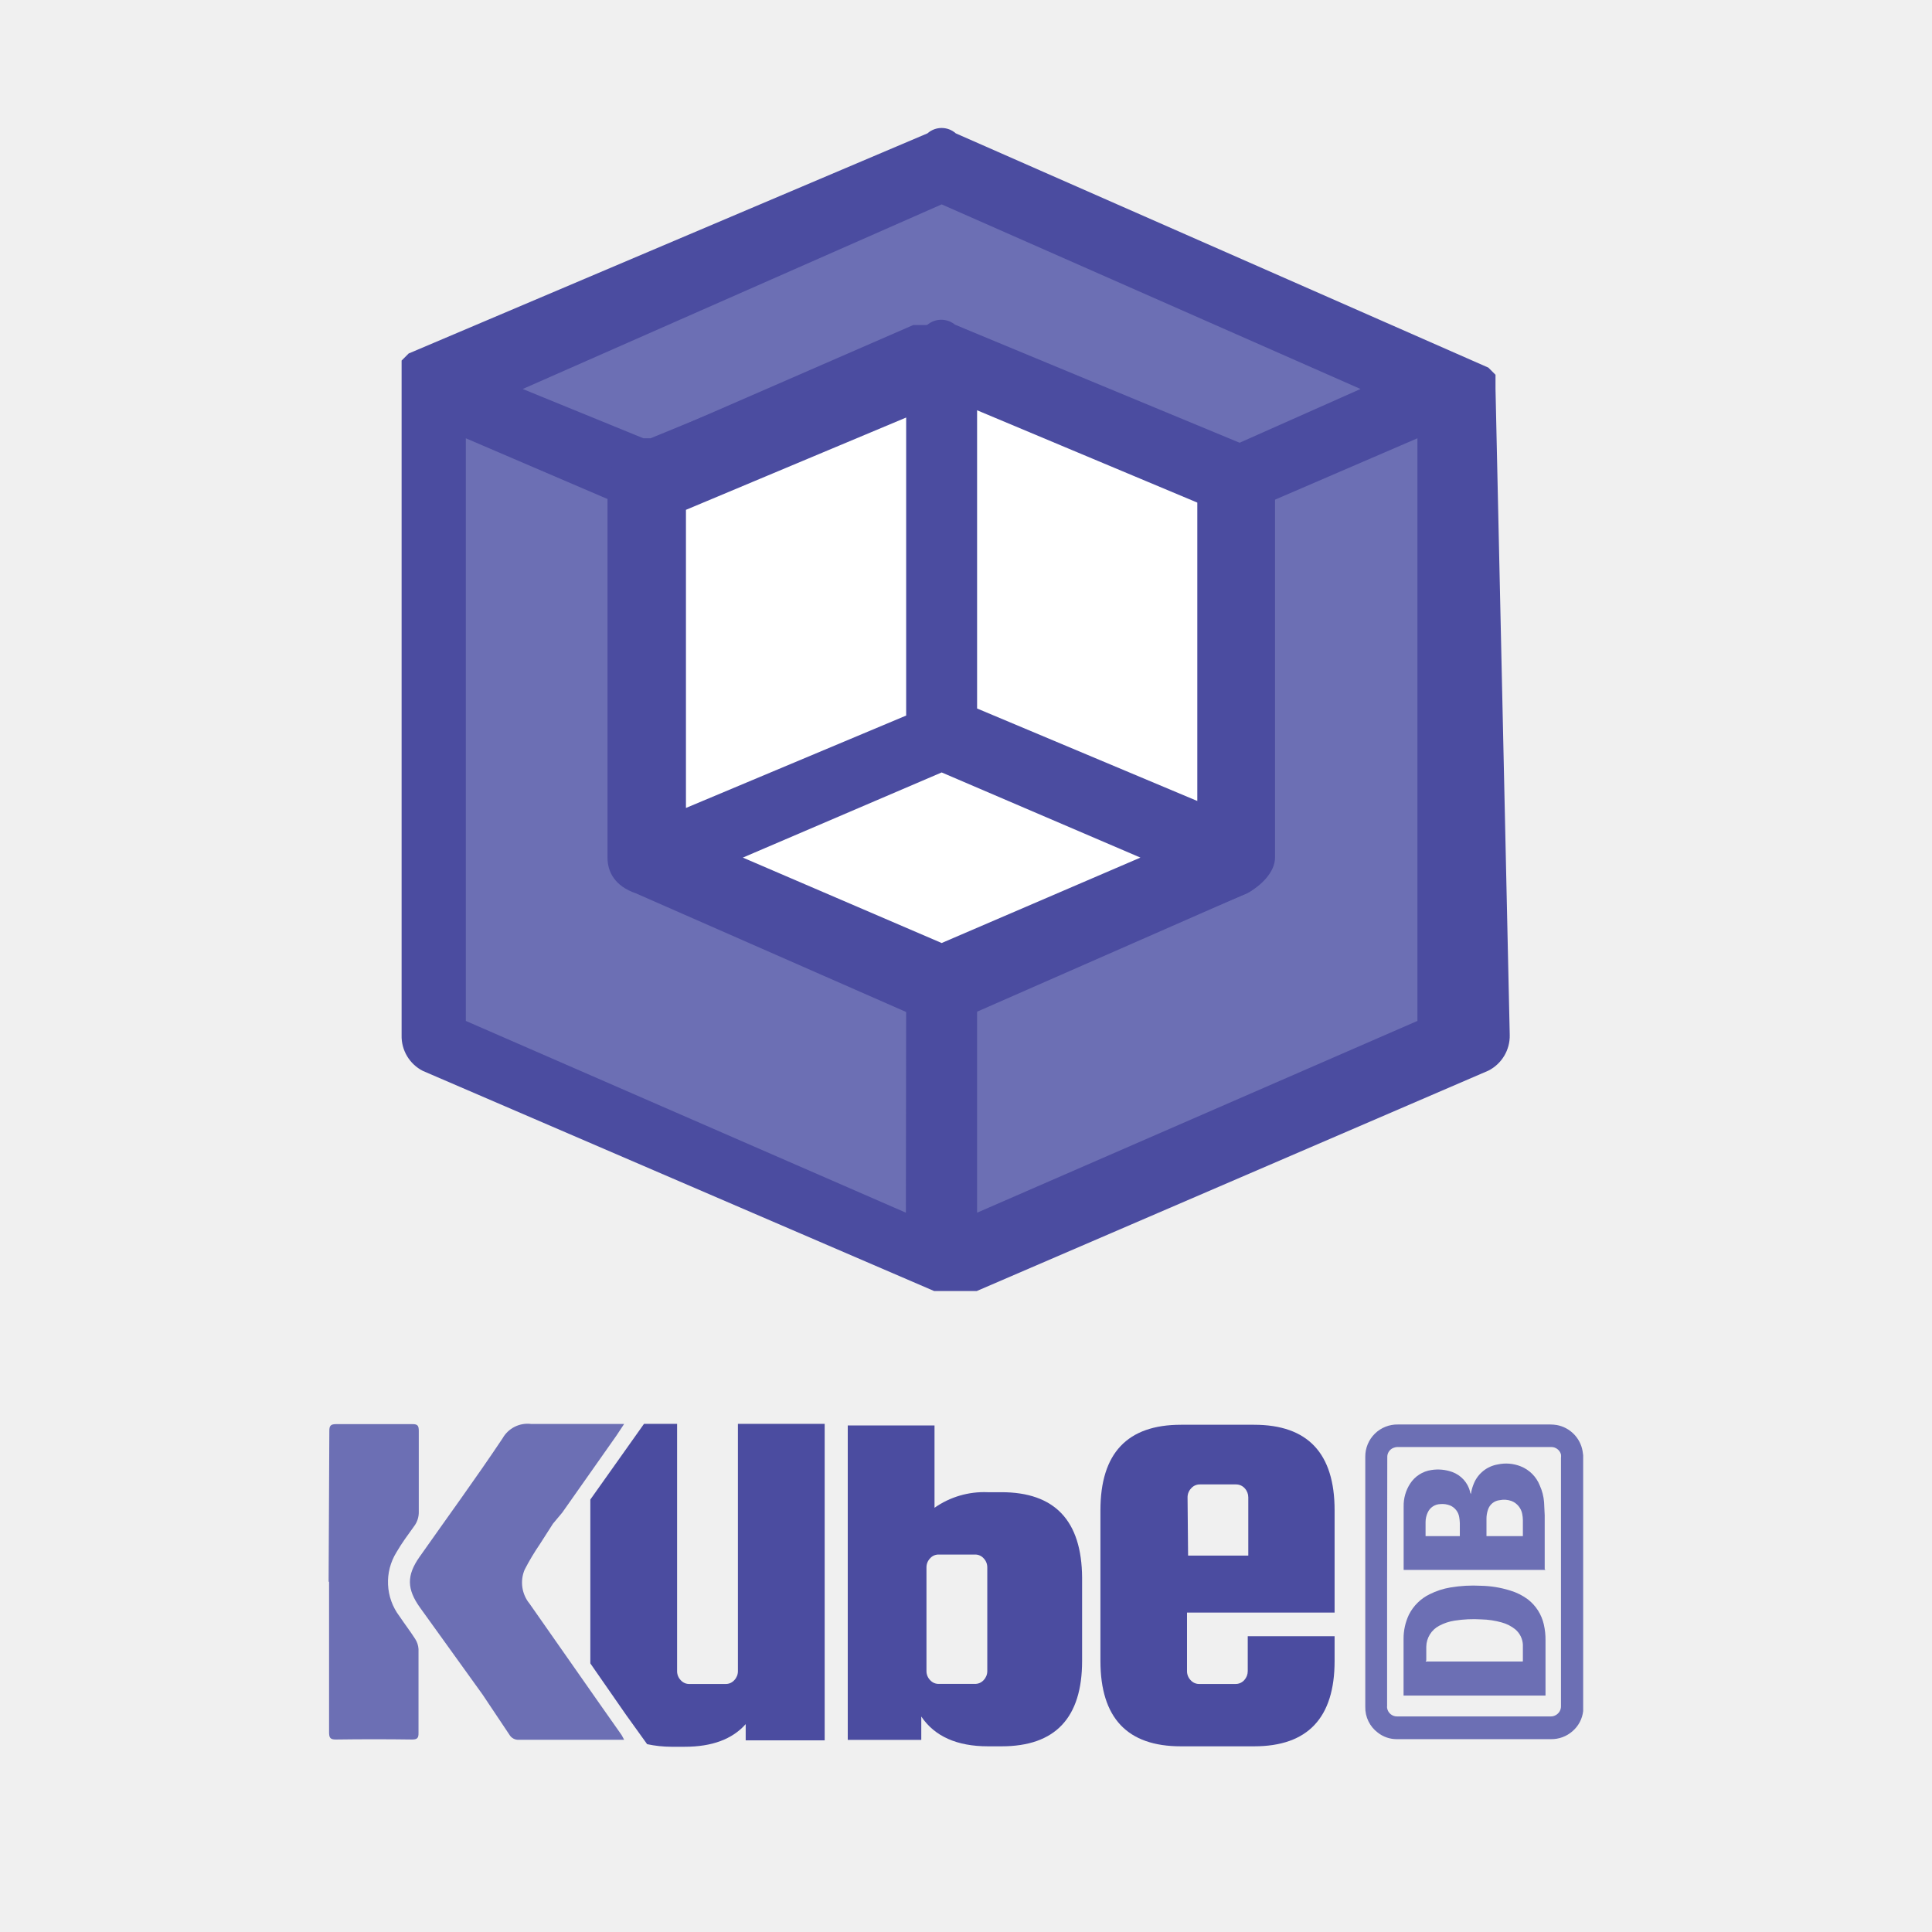
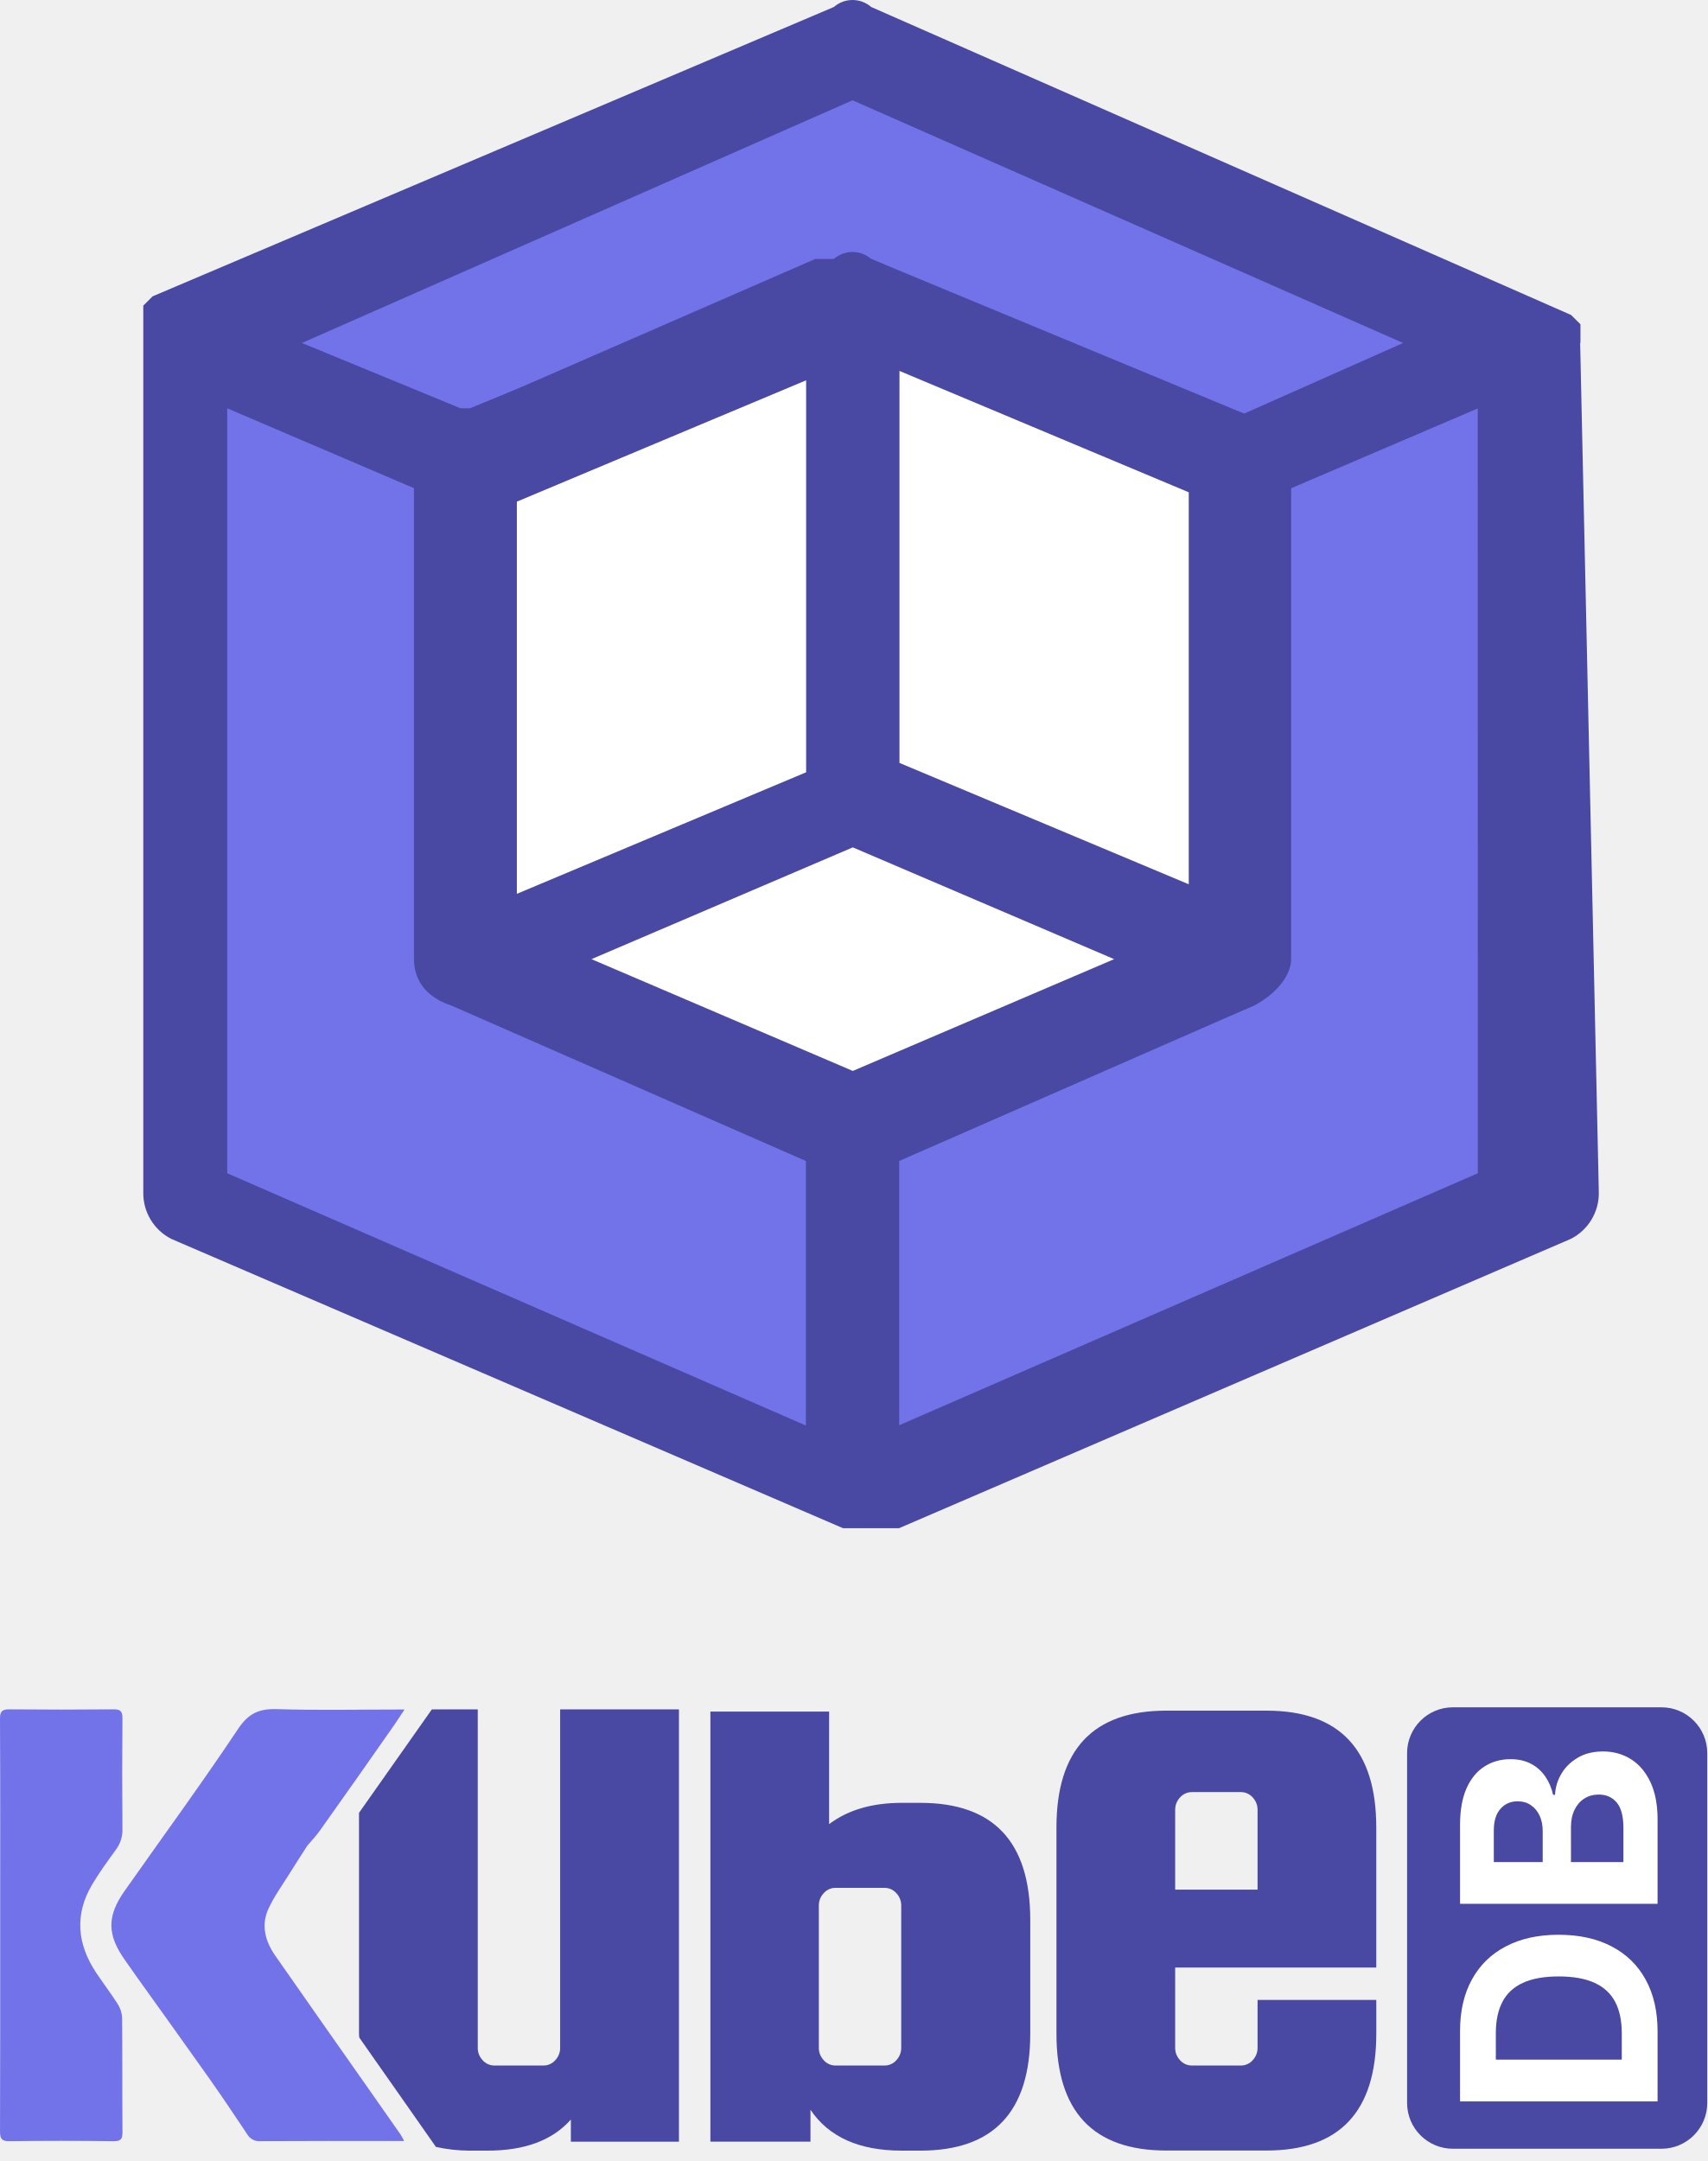
- <svg xmlns="http://www.w3.org/2000/svg" viewBox="0 0 216 216">
-   <g fill="#6c6fb4">
-     <path d="M163.23 43.49v73.83l-57.95 24.61v-32.55l32.54-13.5V53.81h0l25.41-10.32z" />
-     <path d="M105.28 18.08l57.95 25.41-25.41 10.32h0l-32.54-14.29-32.56 14.29-24.6-10.32 57.16-25.41z" />
-     <path d="M105.28 109.38v32.55l-57.16-24.61V43.49l24.6 10.32h0v42.07l32.56 13.5z" />
-   </g>
-   <path d="M167.2 43.49h0v-.8h0v-.79h0l-.8-.8h0l-59.54-26.19a2.39 2.39 0 0 0-3.17 0l-58 24.61h0l-.79.79h0v.79h0v.8h0v73.83a4.35 4.35 0 0 0 2.38 4l57.16 24.61h4.76l57.2-24.64a4.36 4.36 0 0 0 2.39-4l-1.59-72.21zm-61.92-20.64l46.83 20.64-14.29 6.35-31-13.5a2.42 2.42 0 0 0-3.17 0L72.73 49h-.8l-13.49-5.51zm-4 112.73l-49.2-21.44V49l16.68 7.15v38.9a4.37 4.37 0 0 0 2.38 4l30.17 12.7zm4-30.17L76.69 93.5V57l28.59-12.7L133.86 57v36.5zm53.19 8.73l-49.23 21.44v-23l30.17-12.7a4.35 4.35 0 0 0 2.38-4V56.19L158.47 49z" fill="#4b4ca0" />
-   <g fill="#fff">
-     <path d="M137.82 95.88V53.81l-32.54-14.29v42.07l32.54 14.29z" />
-     <path d="M137.82 95.88l-32.54-14.29-32.56 14.29 32.56 13.5 32.54-13.5z" />
-     <path d="M105.28 81.59V39.52L72.72 53.81v42.07h0l32.56-14.29z" />
-   </g>
-   <path d="M139.41 49.84l-32.55-13.5h-4.76l-31 13.5c-1.59.79-3.18 2.38-3.18 4v42.04c0 1.59.8 3.18 3.18 4h0l32.55 14.29a2.39 2.39 0 0 0 3.17 0l32.55-14.29h0c1.59-.79 3.18-2.38 3.18-4V53.81c.04-1.59-1.55-3.18-3.14-3.97zM76.69 57l24.62-10.32V80L76.69 90.33zm28.59 48.43l-22.23-9.55 22.23-9.52h0l22.22 9.52zm28.58-15.88l-24.62-10.34V45.87l24.62 10.32z" fill="#4b4ca0" />
-   <path d="M177 162.7V191v.3a3.47 3.47 0 0 1-1.19 2.25 3.56 3.56 0 0 1-2.41.89h-17.26a3.41 3.41 0 0 1-2.1-.73 3.5 3.5 0 0 1-1.4-2.88v-27.96a3.58 3.58 0 0 1 3.67-3.61h17a4.62 4.62 0 0 1 .74.06 3.59 3.59 0 0 1 2.89 2.94zm-21.92 14.13v13.88a1.06 1.06 0 0 0 0 .25 1.12 1.12 0 0 0 1.13.94h17.14a1.09 1.09 0 0 0 .61-.16 1.12 1.12 0 0 0 .56-1V163a1.67 1.67 0 0 0 0-.39 1.12 1.12 0 0 0-1.12-.83h-16.1-1.1a1.28 1.28 0 0 0-.43.1 1.09 1.09 0 0 0-.67 1.07zm17.7-1.31h-15.85a.31.31 0 0 1 0-.09v-7a4.52 4.52 0 0 1 .72-2.55 3.41 3.41 0 0 1 2.38-1.53 4.74 4.74 0 0 1 2.33.22 3.18 3.18 0 0 1 2 2.21c0 .06 0 .12.05.18a.56.56 0 0 0 .05.08v-.08a4.89 4.89 0 0 1 .33-1.13 3.52 3.52 0 0 1 2.64-2.1 4.41 4.41 0 0 1 2.59.21 3.8 3.8 0 0 1 2.13 2.14 5.55 5.55 0 0 1 .48 1.87l.07 1.47v6zm-2.52-3.78v-.1-1.69a3.71 3.71 0 0 0-.07-.67 1.94 1.94 0 0 0-1.21-1.47 2.44 2.44 0 0 0-1.31-.09 1.54 1.54 0 0 0-1.31 1.06 3.05 3.05 0 0 0-.17 1.08v1.8.08zm-10.88 0h3.83v-.08-1.4a4.93 4.93 0 0 0-.07-.66 1.71 1.71 0 0 0-1-1.28 2.36 2.36 0 0 0-1.12-.16 1.59 1.59 0 0 0-1.4.94 2.54 2.54 0 0 0-.24 1.08v1.48a.28.28 0 0 0 0 .08zm13.4 17.83h-15.86v-6.33a6.24 6.24 0 0 1 .6-2.72 5.1 5.1 0 0 1 2.31-2.28 8.27 8.27 0 0 1 2.33-.76 15.5 15.5 0 0 1 3.4-.19 11.71 11.71 0 0 1 3.27.53 6.37 6.37 0 0 1 2 1 4.93 4.93 0 0 1 1.77 2.79 7.47 7.47 0 0 1 .19 1.76v6.18zm-13.38-3.81h10.8c.05 0 .06 0 .06-.07v-1.82a2.41 2.41 0 0 0-.83-1.69 4.11 4.11 0 0 0-1.54-.79 9.17 9.17 0 0 0-2.27-.34 13.78 13.78 0 0 0-3 .14 5.31 5.31 0 0 0-1.71.57 2.69 2.69 0 0 0-1.45 2.35v1.55c-.07.03-.06.06-.06.1z" fill="#6c6fb4" />
-   <path d="M82.5 186.84a1.44 1.44 0 0 1-.4 1 1.26 1.26 0 0 1-1 .43h-4a1.25 1.25 0 0 1-1-.43 1.44 1.44 0 0 1-.4-1v-27.65H72l-6 8.46v18 .32l4 5.76 2.35 3.27a13.12 13.12 0 0 0 2.69.29h1.52q4.56 0 6.81-2.53v1.81h8.83v-35.38h-9.7zm66.71-6.55v-11.44q0-9.56-9-9.56h-8.18q-9 0-9 9.56v16.84q0 9.56 9 9.55h8.18q9 0 9-9.55v-2.76h-9.71v3.91a1.48 1.48 0 0 1-.39 1 1.29 1.29 0 0 1-1 .43h-4a1.26 1.26 0 0 1-1-.43 1.44 1.44 0 0 1-.4-1v-6.55zm-16.44-12.89a1.44 1.44 0 0 1 .4-1 1.27 1.27 0 0 1 1-.44h4a1.3 1.3 0 0 1 1 .44 1.47 1.47 0 0 1 .39 1v6.52h-6.73z" fill="#4b4ca0" />
-   <path d="M63.41 170.37l.01.03-.03-.01.02-.02z" fill="#fff" />
-   <path d="M61.79 170.39l1.07-1.28 6.06-8.61.86-1.3h-.64-9.76a3.21 3.21 0 0 0-3.2 1.62c-3 4.49-6.18 8.84-9.28 13.25-1.45 2.06-1.42 3.59.05 5.65l1 1.39 6 8.34 3 4.49a1.15 1.15 0 0 0 1.07.57h11.13.63c-.13-.24-.2-.4-.29-.54L67 190.43l-7.79-11.13a3.72 3.72 0 0 1-.55-3.82 27.09 27.09 0 0 1 1.69-2.83l1.46-2.28zm-25 6.45h0v16.82c0 .61.12.83.78.82q4.25-.06 8.51 0c.6 0 .72-.2.71-.75v-9.36a2.33 2.33 0 0 0-.37-1.13c-.55-.86-1.18-1.68-1.75-2.53a6.33 6.33 0 0 1-.33-7.19c.58-1 1.27-1.93 1.94-2.86a2.61 2.61 0 0 0 .54-1.69q0-4.51 0-9c0-.57-.13-.76-.72-.75h-8.51c-.59 0-.78.15-.77.77l-.08 16.85z" fill="#6c6fb4" />
-   <path d="M111.94 166.83h-1.52a9.65 9.65 0 0 0-5.94 1.74v-9.2h-9.7v35.15H103v-2.61q2.25 3.33 7.46 3.33h1.52q9 0 9-9.55v-9.3q-.06-9.57-9.04-9.56zm-1.56 20a1.44 1.44 0 0 1-.4 1 1.26 1.26 0 0 1-1 .43h-4a1.25 1.25 0 0 1-1-.43 1.44 1.44 0 0 1-.4-1v-11.6a1.44 1.44 0 0 1 .4-1 1.25 1.25 0 0 1 1-.43h4a1.26 1.26 0 0 1 1 .43 1.44 1.44 0 0 1 .4 1z" fill="#4b4ca0" />
+ <svg xmlns="http://www.w3.org/2000/svg" width="143" height="181" viewBox="0 0 143 181" fill="none">
+   <path d="M128.469 28.723V101.418L71.408 125.654V93.601L103.455 80.313V38.886L128.469 28.723Z" fill="#7272E9" />
+   <path d="M71.409 3.715L128.47 28.723L103.456 38.886L71.409 24.82L39.362 38.886L15.126 28.723L71.409 3.715Z" fill="#7272E9" />
+   <path d="M71.409 93.601V125.654L15.126 101.418V28.723L39.362 38.886V80.313L71.409 93.601Z" fill="#7272E9" />
+   <path d="M132.378 28.728V27.944V27.16L131.594 26.382L72.97 0.584C72.537 0.207 71.982 0 71.408 0C70.834 0 70.279 0.207 69.846 0.584L12.785 24.82L12.001 25.598V26.382V27.16V99.856C11.986 100.661 12.197 101.454 12.611 102.145C13.025 102.836 13.624 103.397 14.341 103.764L70.618 128H75.299L131.576 103.764C132.294 103.398 132.894 102.838 133.308 102.146C133.722 101.455 133.933 100.661 133.917 99.856L132.354 28.728H132.378ZM71.408 8.401L117.527 28.728L103.455 34.977L72.97 21.689C72.537 21.313 71.982 21.105 71.408 21.105C70.834 21.105 70.279 21.313 69.846 21.689L39.361 34.199H38.577L25.289 28.728L71.408 8.401ZM67.499 119.399L19.034 98.27V34.199L35.452 41.221V79.546C35.437 80.352 35.648 81.145 36.062 81.836C36.475 82.528 37.075 83.088 37.793 83.455L67.499 95.93V119.399ZM71.408 89.698L43.27 77.996V42.017L71.408 29.507L99.547 42.017V77.972L71.408 89.698ZM123.782 98.27L75.317 119.375V96.731L105.017 84.227C105.736 83.862 106.336 83.301 106.75 82.61C107.164 81.918 107.375 81.124 107.358 80.319V41.232L123.776 34.211L123.782 98.27Z" fill="#4949A3" />
+   <path d="M103.455 80.313V38.886L71.408 24.82V66.246L103.455 80.313Z" fill="white" />
+   <path d="M103.455 80.313L71.408 66.246L39.361 80.313L71.408 93.601L103.455 80.313Z" fill="white" />
+   <path d="M71.408 66.246V24.82L39.361 38.886V80.313L71.408 66.246Z" fill="white" />
+   <path d="M105.017 34.978L72.97 21.689H68.289L37.804 34.978C36.236 35.762 34.674 37.318 34.674 38.886V80.313C34.674 81.881 35.458 83.443 37.804 84.221L69.846 98.27C70.275 98.655 70.831 98.868 71.408 98.868C71.984 98.868 72.541 98.655 72.97 98.27L105.017 84.227C106.585 83.449 108.147 81.887 108.147 80.319V38.892C108.147 37.324 106.585 35.762 105.017 34.978ZM43.293 42.017L67.522 31.853V64.684L43.293 74.865V42.017ZM71.431 89.698L49.542 80.336L71.431 70.974L93.32 80.336L71.431 89.698ZM99.57 74.064L75.34 63.9V31.069L99.57 41.233V74.064Z" fill="#4949A3" />
+   <path d="M46.918 171.515C46.922 171.902 46.776 172.276 46.51 172.557C46.385 172.699 46.231 172.813 46.058 172.89C45.885 172.967 45.697 173.006 45.508 173.003H41.427C41.237 173.006 41.05 172.967 40.877 172.89C40.704 172.813 40.549 172.7 40.425 172.557C40.157 172.276 40.011 171.902 40.017 171.515V143.171H36.174C34.144 146.066 32.11 148.955 30.07 151.84V170.329C30.07 170.445 30.089 170.543 30.091 170.659C31.473 172.627 32.853 174.595 34.232 176.563C34.993 177.647 35.752 178.732 36.511 179.819C37.419 180.021 38.346 180.126 39.277 180.132H40.84C43.956 180.132 46.281 179.263 47.815 177.527V179.383H56.868V143.171H46.918V171.515Z" fill="#4949A3" />
+   <path d="M115.277 164.798V153.075C115.277 146.544 112.209 143.279 106.074 143.279H97.691C91.556 143.279 88.488 146.544 88.488 153.075V170.329C88.488 176.858 91.556 180.123 97.691 180.123H106.075C112.211 180.123 115.279 176.858 115.279 170.329V167.509H105.334V171.515C105.339 171.902 105.192 172.276 104.926 172.557C104.801 172.699 104.647 172.813 104.474 172.89C104.301 172.967 104.113 173.006 103.924 173.003H99.843C99.654 173.006 99.466 172.967 99.293 172.89C99.12 172.813 98.966 172.699 98.841 172.557C98.574 172.276 98.427 171.902 98.433 171.515V164.798H115.277ZM98.433 151.59C98.428 151.203 98.574 150.829 98.841 150.548C98.966 150.406 99.12 150.292 99.293 150.215C99.466 150.138 99.654 150.099 99.843 150.102H103.924C104.113 150.099 104.301 150.138 104.474 150.215C104.647 150.292 104.801 150.406 104.926 150.548C105.192 150.83 105.338 151.203 105.334 151.59V158.269H98.433V151.59Z" fill="#4949A3" />
+   <path d="M27.352 154.627L27.354 154.658L27.331 154.648L27.352 154.627Z" fill="white" />
+   <path d="M25.687 154.648C26.055 154.212 26.458 153.801 26.788 153.335C28.871 150.404 30.94 147.465 32.994 144.519C33.279 144.113 33.544 143.692 33.88 143.185H33.218C29.886 143.185 26.55 143.26 23.219 143.152C21.727 143.105 20.824 143.486 19.942 144.811C16.875 149.411 13.602 153.872 10.424 158.397C8.941 160.509 8.974 162.074 10.475 164.185C10.812 164.657 11.14 165.137 11.477 165.609C13.512 168.459 15.559 171.298 17.579 174.158C18.647 175.672 19.675 177.214 20.705 178.756C20.813 178.947 20.973 179.103 21.166 179.206C21.36 179.309 21.578 179.355 21.797 179.338C25.6 179.314 29.403 179.326 33.206 179.326H33.85C33.718 179.083 33.649 178.921 33.55 178.779C32.715 177.581 31.877 176.384 31.035 175.188C28.37 171.388 25.694 167.599 23.047 163.789C22.215 162.593 21.849 161.243 22.488 159.865C22.957 158.849 23.627 157.925 24.224 156.968C24.711 156.181 25.218 155.405 25.716 154.627L25.687 154.648ZM0.016 161.264C0.016 167.01 0.024 172.757 0.002 178.503C0.002 179.128 0.132 179.35 0.804 179.342C3.711 179.303 6.618 179.303 9.525 179.342C10.146 179.342 10.263 179.133 10.258 178.57C10.233 175.374 10.258 172.175 10.228 168.978C10.204 168.566 10.07 168.168 9.841 167.825C9.28 166.939 8.637 166.106 8.056 165.232C6.47 162.848 6.229 160.37 7.708 157.862C8.308 156.847 9.009 155.888 9.704 154.933C10.08 154.434 10.275 153.821 10.256 153.196C10.228 150.111 10.228 147.025 10.256 143.939C10.256 143.359 10.117 143.163 9.514 143.17C6.607 143.198 3.701 143.198 0.795 143.17C0.188 143.17 -0.002 143.319 1.18188e-05 143.955C0.031 149.727 0.016 155.496 0.016 161.264V161.264Z" fill="#7272E9" />
+   <path d="M77.088 151.002H75.525C73.052 151.002 71.026 151.595 69.447 152.783V143.356H59.502V179.38H67.886V176.709C69.42 178.991 71.967 180.132 75.528 180.132H77.091C83.227 180.132 86.295 176.866 86.295 170.336V160.797C86.29 154.267 83.221 151.002 77.088 151.002ZM75.487 171.515C75.491 171.902 75.345 172.276 75.079 172.557C74.954 172.699 74.8 172.813 74.627 172.89C74.454 172.967 74.266 173.006 74.077 173.003H69.996C69.806 173.006 69.619 172.967 69.446 172.89C69.273 172.813 69.118 172.7 68.994 172.557C68.727 172.276 68.581 171.902 68.586 171.515V159.609C68.581 159.222 68.727 158.848 68.994 158.568C69.118 158.425 69.273 158.311 69.446 158.234C69.619 158.157 69.806 158.119 69.996 158.121H74.077C74.266 158.119 74.454 158.157 74.627 158.234C74.8 158.311 74.954 158.425 75.079 158.568C75.344 158.849 75.491 159.222 75.487 159.609V171.515Z" fill="#4949A3" />
+   <path d="M117.858 146.837C117.858 144.718 119.576 143 121.695 143H139.163C141.282 143 143 144.718 143 146.837V176.137C143 178.256 141.282 179.974 139.163 179.974H121.695C119.576 179.974 117.858 178.256 117.858 176.137V146.837Z" fill="#4949A3" />
+   <path d="M138.838 159.46L122.294 159.46L122.294 152.837C122.294 151.62 122.475 150.604 122.836 149.791C123.196 148.978 123.697 148.367 124.338 147.958C124.974 147.548 125.706 147.344 126.535 147.344C127.182 147.344 127.75 147.473 128.24 147.731C128.724 147.99 129.123 148.345 129.435 148.798C129.742 149.245 129.96 149.756 130.09 150.332L130.251 150.332C130.278 149.702 130.456 149.113 130.784 148.563C131.113 148.009 131.573 147.559 132.166 147.214C132.753 146.87 133.453 146.697 134.266 146.697C135.144 146.697 135.927 146.916 136.617 147.352C137.3 147.783 137.842 148.421 138.24 149.266C138.639 150.112 138.838 151.154 138.838 152.392L138.838 159.46ZM135.978 155.963L135.978 153.111C135.978 152.137 135.793 151.426 135.421 150.979C135.044 150.532 134.543 150.308 133.919 150.308C133.461 150.308 133.057 150.419 132.707 150.639C132.357 150.86 132.082 151.175 131.883 151.585C131.684 151.988 131.584 152.47 131.584 153.03L131.584 155.963L135.978 155.963ZM129.217 155.963L129.217 153.37C129.217 152.89 129.134 152.465 128.967 152.093C128.794 151.716 128.552 151.42 128.24 151.205C127.927 150.984 127.553 150.874 127.117 150.874C126.519 150.874 126.037 151.086 125.671 151.512C125.305 151.932 125.122 152.53 125.122 153.305L125.122 155.963L129.217 155.963Z" fill="white" />
+   <path d="M138.838 170.146L138.838 176.01L122.294 176.01L122.294 170.097C122.294 168.433 122.626 167.001 123.288 165.8C123.945 164.599 124.89 163.675 126.123 163.029C127.357 162.377 128.832 162.051 130.55 162.051C132.273 162.051 133.754 162.377 134.993 163.029C136.232 163.675 137.182 164.604 137.844 165.816C138.507 167.022 138.838 168.465 138.838 170.146ZM135.841 172.512L135.841 170.291C135.841 169.257 135.658 168.387 135.292 167.682C134.92 166.971 134.347 166.438 133.571 166.082C132.79 165.722 131.783 165.541 130.55 165.541C129.328 165.541 128.329 165.722 127.553 166.082C126.778 166.438 126.207 166.968 125.841 167.674C125.474 168.379 125.291 169.249 125.291 170.283L125.291 172.512L135.841 172.512Z" fill="white" />
</svg>
